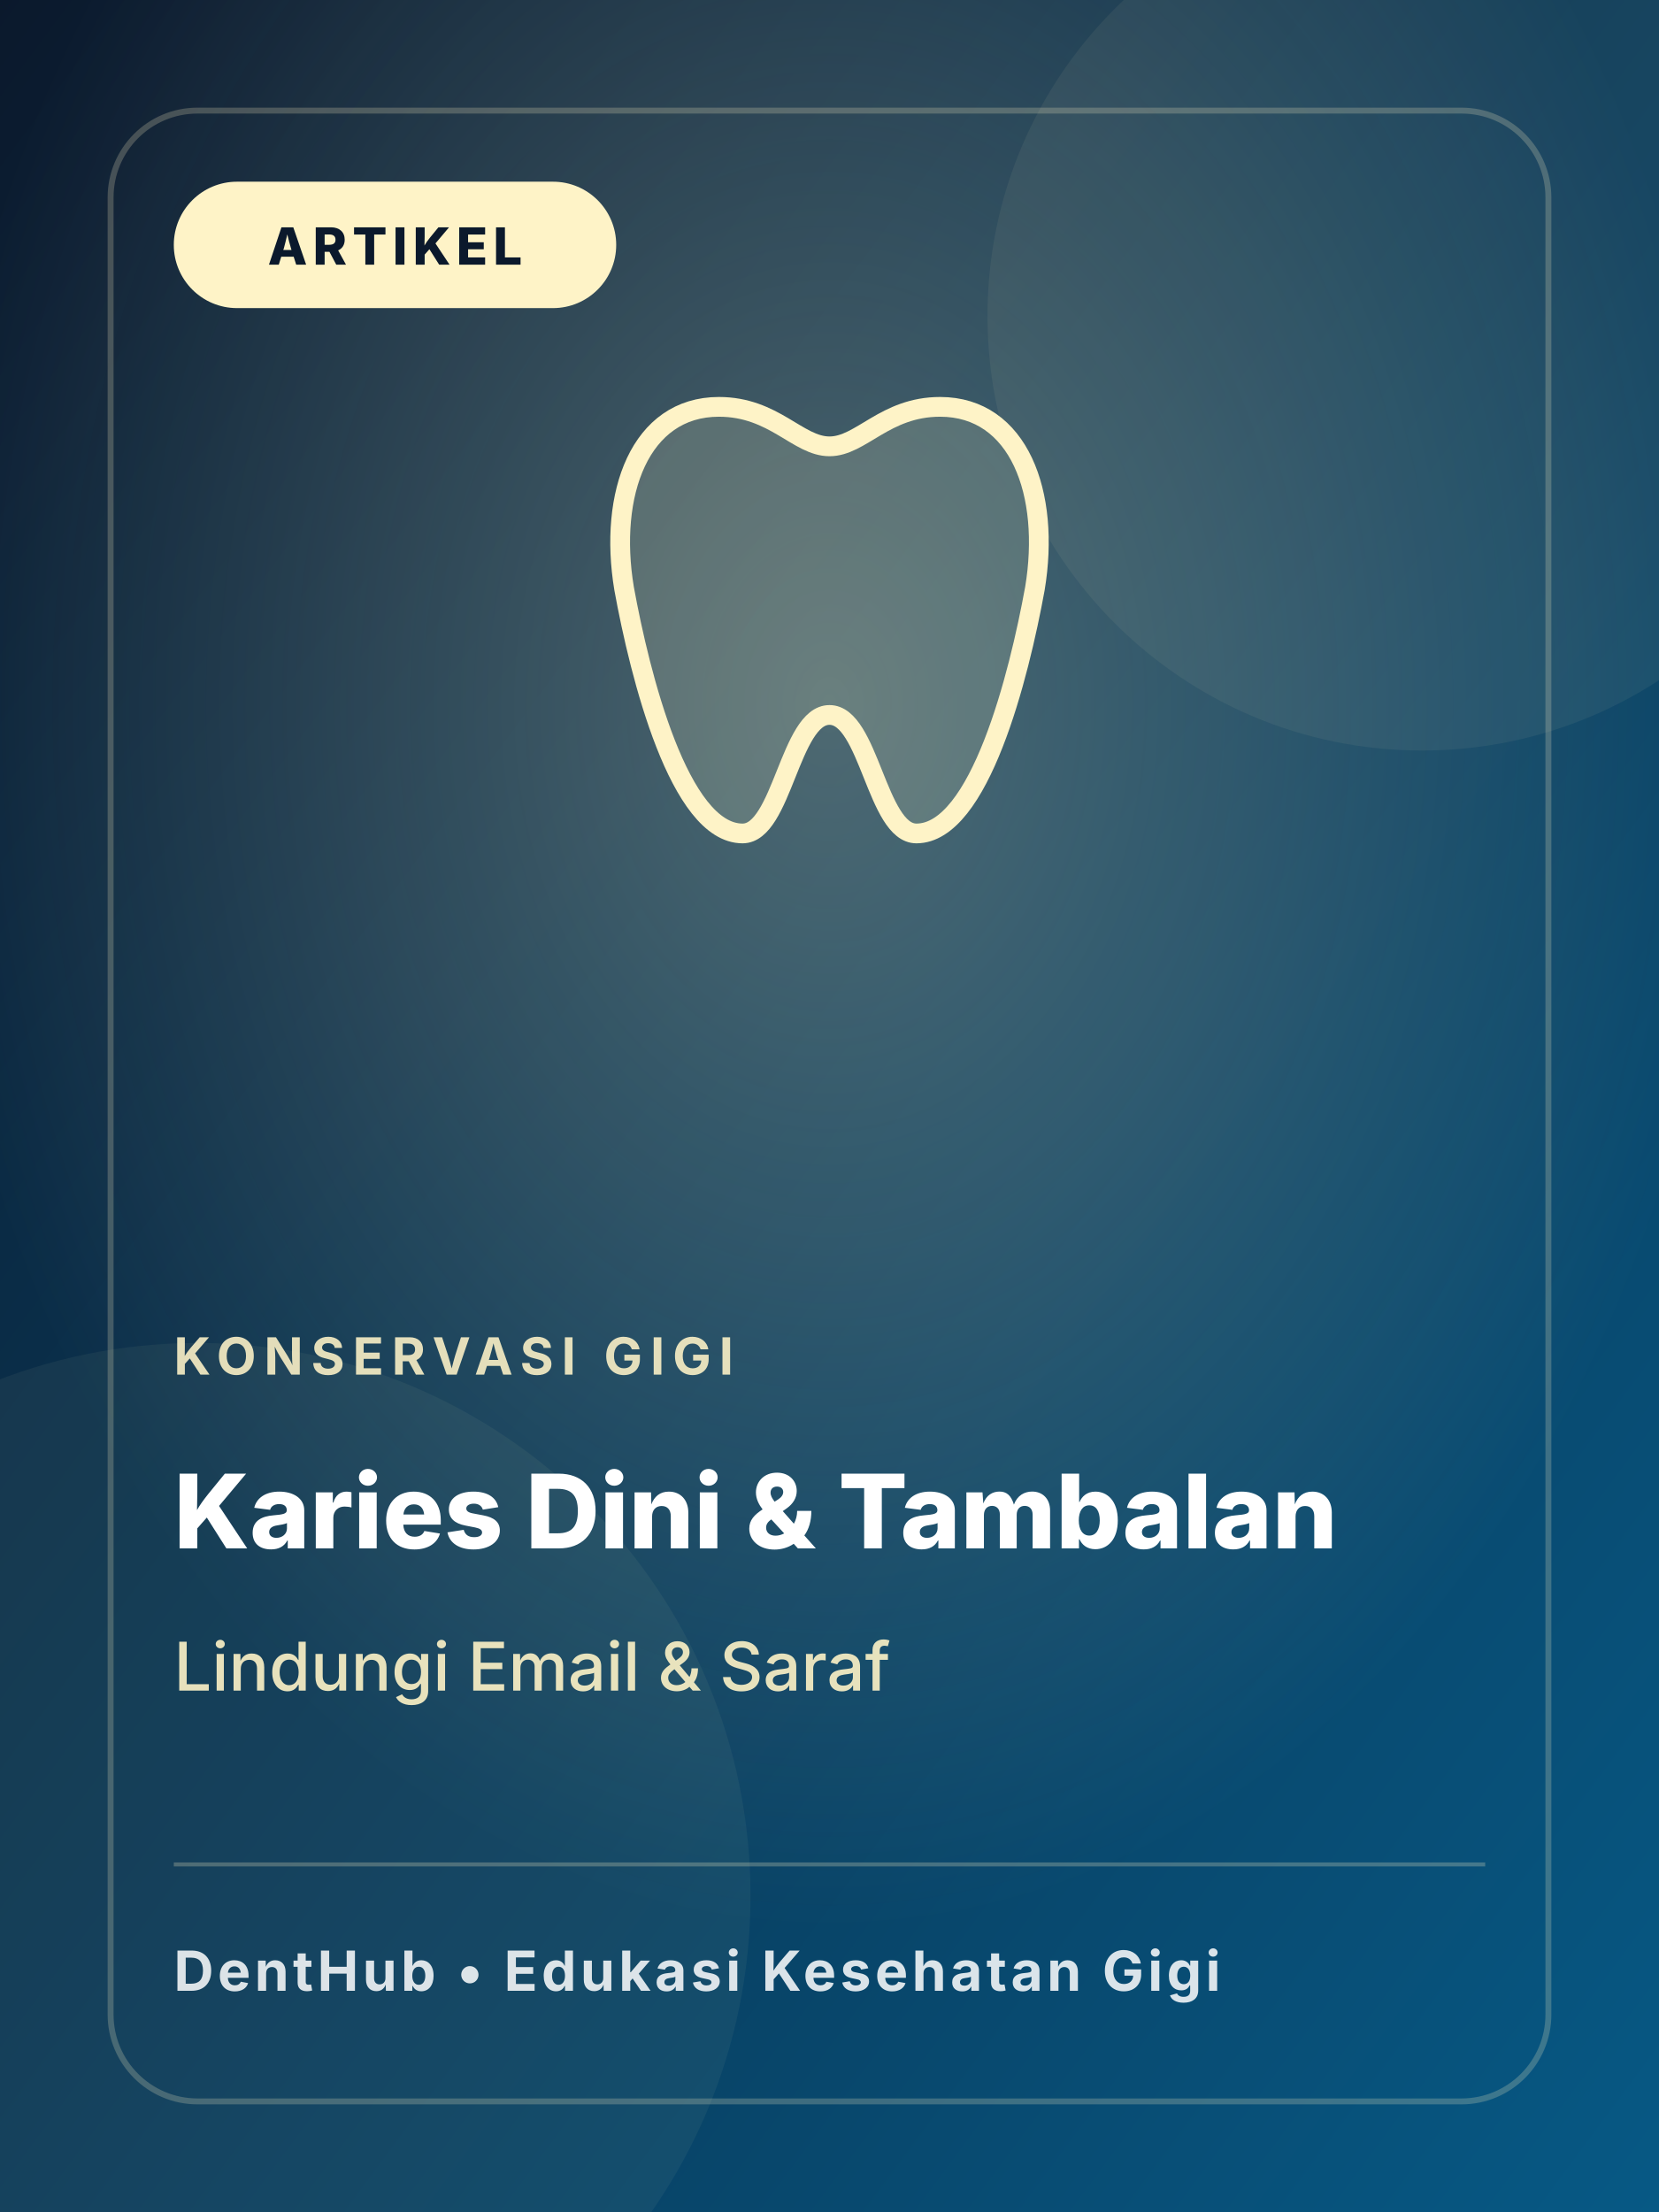
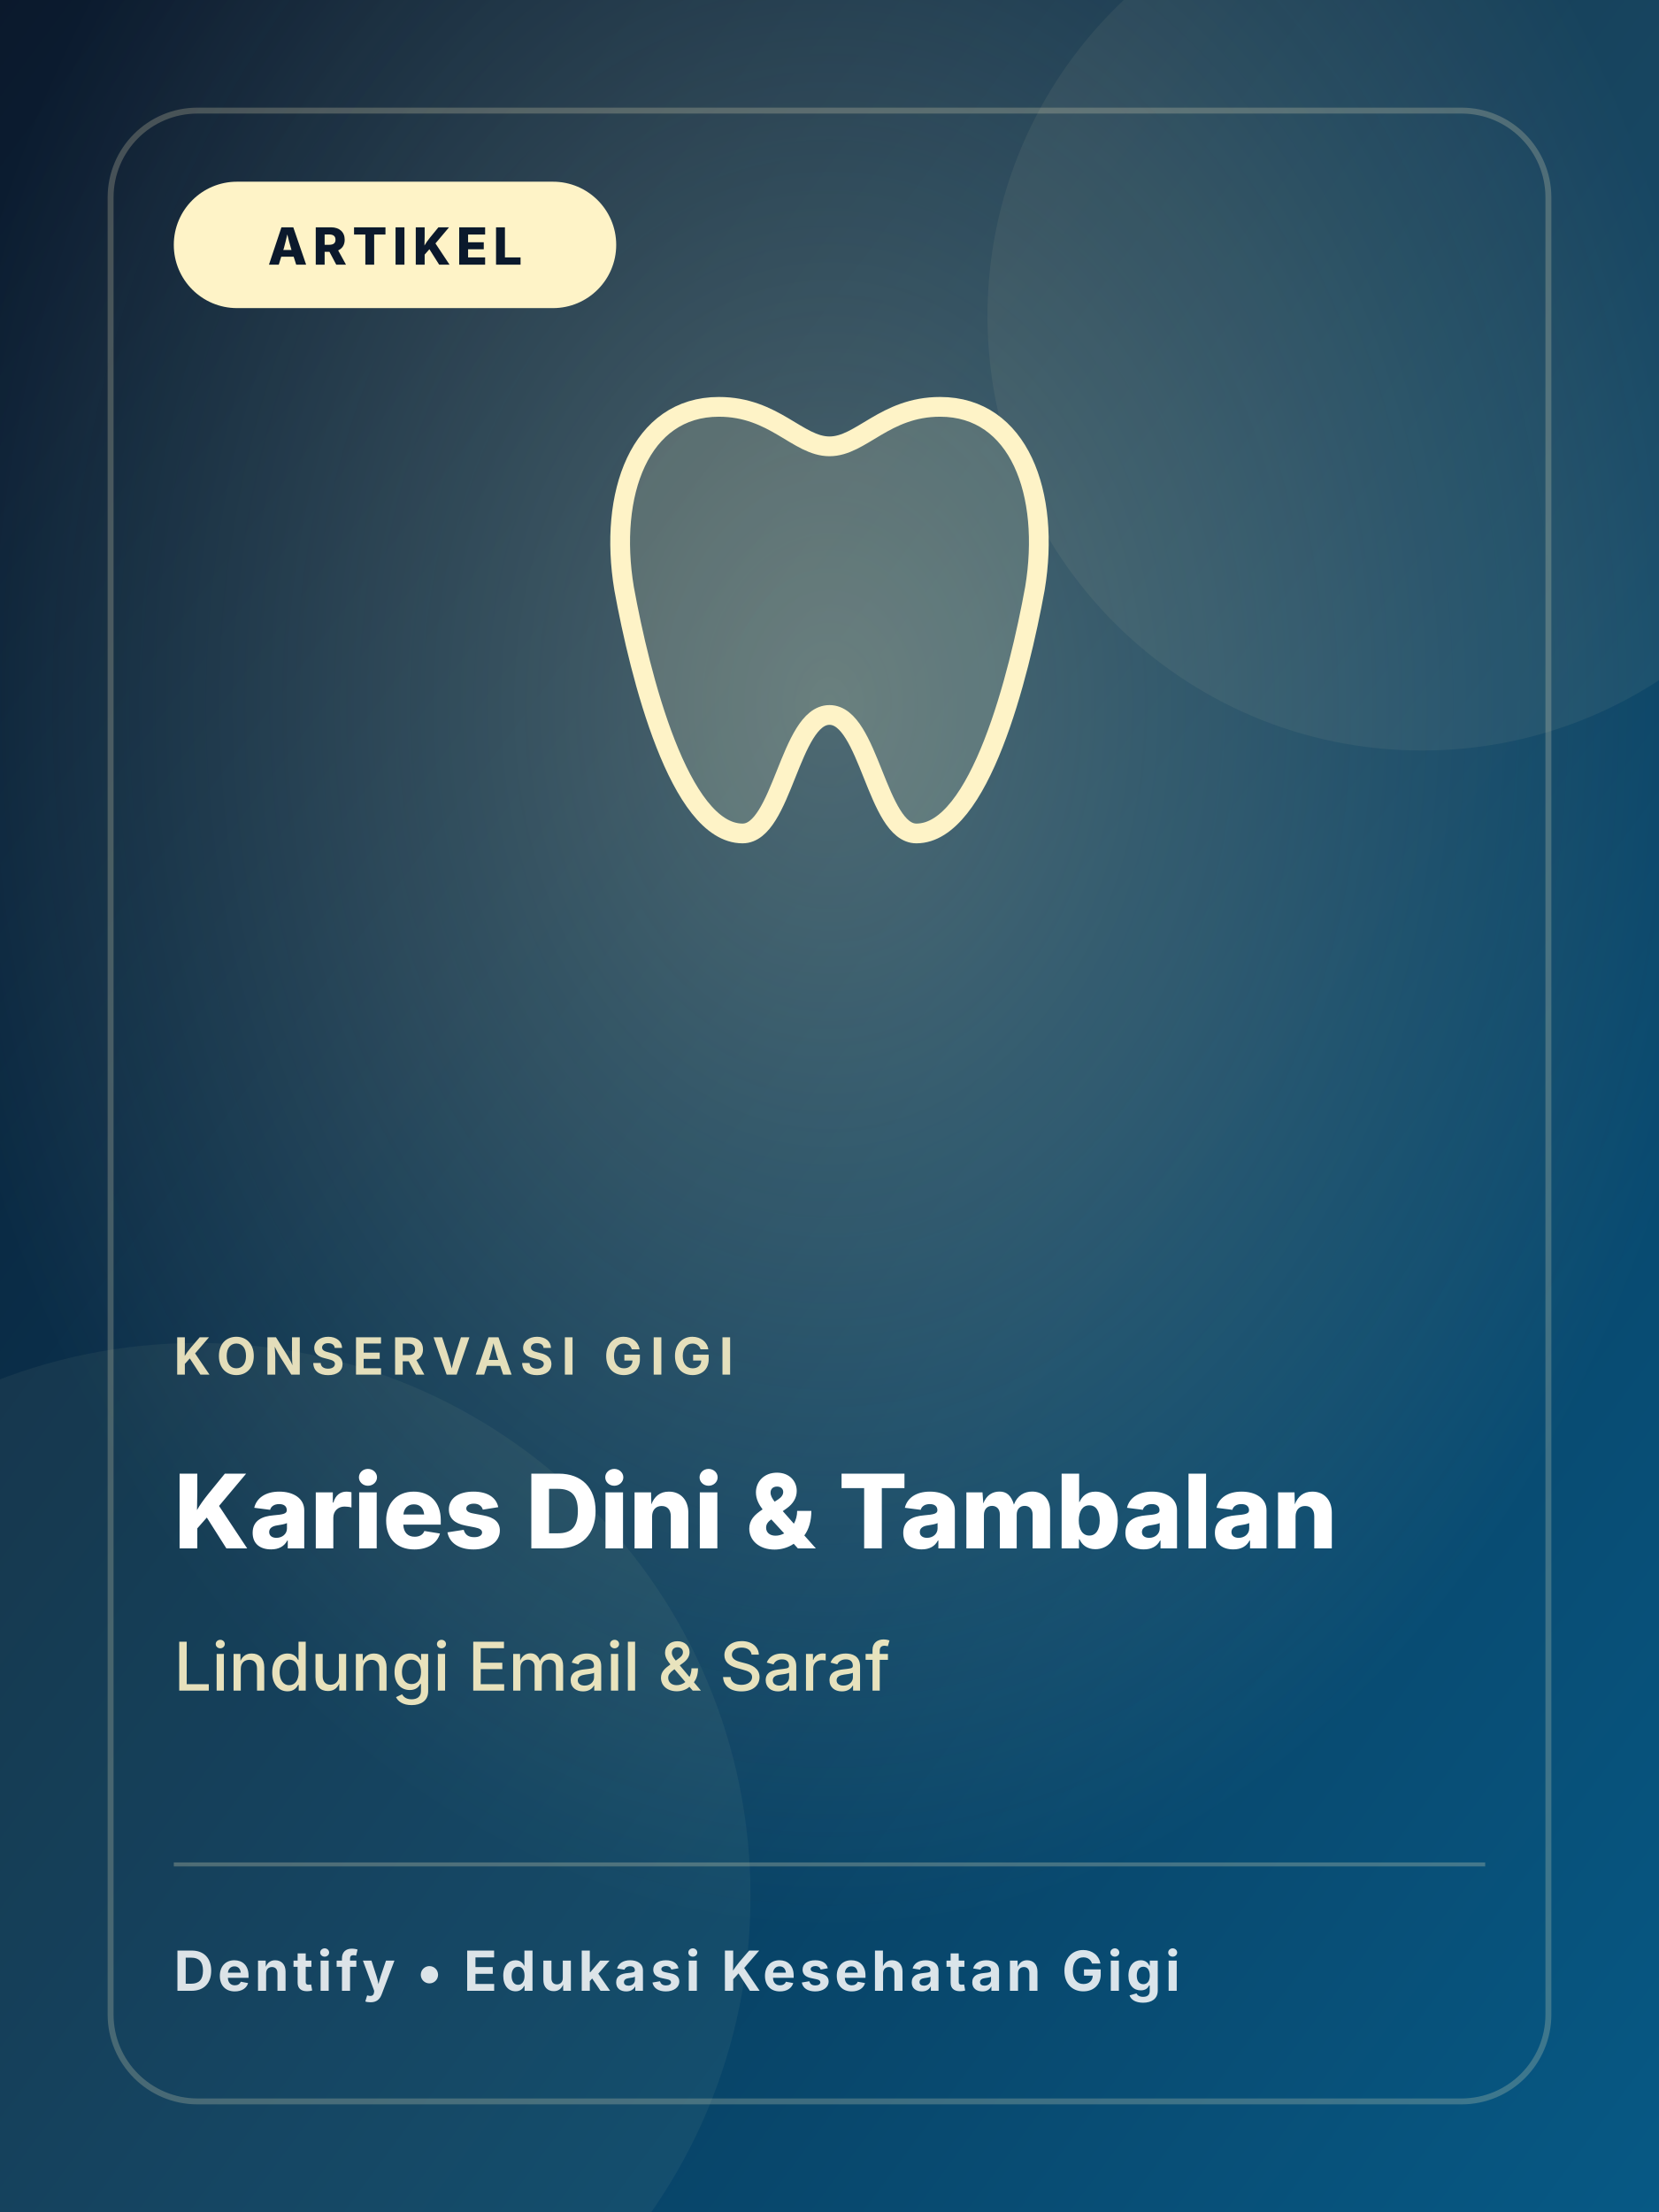
<svg xmlns="http://www.w3.org/2000/svg" viewBox="0 0 420 560" width="420" height="560" role="img" aria-label="Karies Dini &amp; Tambalan">
  <defs>
    <linearGradient id="bg" x1="0%" y1="0%" x2="100%" y2="100%">
      <stop offset="0%" stop-color="#0B192C" />
      <stop offset="100%" stop-color="#075985" />
    </linearGradient>
    <radialGradient id="glow" cx="50%" cy="32%" r="55%">
      <stop offset="0%" stop-color="#FEF3C7" stop-opacity="0.28" />
      <stop offset="100%" stop-color="#FEF3C7" stop-opacity="0" />
    </radialGradient>
  </defs>
  <rect width="420" height="560" fill="url(#bg)" />
  <rect width="420" height="560" fill="url(#glow)" />
  <circle cx="360" cy="80" r="110" fill="#FEF3C7" fill-opacity="0.06" />
  <circle cx="50" cy="480" r="140" fill="#FEF3C7" fill-opacity="0.05" />
  <rect x="28" y="28" width="364" height="504" rx="22" fill="none" stroke="#FEF3C7" stroke-opacity="0.22" stroke-width="1.5" />
  <rect x="44" y="46" width="112" height="32" rx="16" fill="#FEF3C7" />
  <text x="100" y="67" text-anchor="middle" font-family="system-ui, -apple-system, sans-serif" font-size="13" font-weight="800" letter-spacing="1.4" fill="#0B192C">ARTIKEL</text>
  <g transform="translate(210 155)" stroke="#FEF3C7" stroke-width="5" fill="#FEF3C7" fill-opacity="0.16" stroke-linejoin="round">
    <path d="M-28 -52 C-48 -52 -56 -30 -52 -6 C-48 16 -38 56 -22 56 C-12 56 -10 26 0 26 C10 26 12 56 22 56 C38 56 48 16 52 -6 C56 -30 48 -52 28 -52 C14 -52 8 -42 0 -42 C-8 -42 -14 -52 -28 -52 Z" />
  </g>
  <text x="44" y="348" font-family="system-ui, -apple-system, sans-serif" font-size="13" font-weight="700" letter-spacing="2" fill="#FEF3C7" opacity="0.88">KONSERVASI GIGI</text>
  <text x="44" y="392" font-family="system-ui, -apple-system, sans-serif" font-size="26" font-weight="800" fill="#FFFFFF">Karies Dini &amp; Tambalan</text>
  <text x="44" y="428" font-family="system-ui, -apple-system, sans-serif" font-size="17" font-weight="500" fill="#FEF3C7" opacity="0.9">Lindungi Email &amp; Saraf</text>
  <line x1="44" y1="472" x2="376" y2="472" stroke="#FEF3C7" stroke-opacity="0.25" stroke-width="1" />
-   <text x="44" y="504" font-family="system-ui, -apple-system, sans-serif" font-size="14" font-weight="700" letter-spacing="1" fill="#FFFFFF" opacity="0.85">DentHub • Edukasi Kesehatan Gigi</text>
+   <text x="44" y="504" font-family="system-ui, -apple-system, sans-serif" font-size="14" font-weight="700" letter-spacing="1" fill="#FFFFFF" opacity="0.85">Dentify • Edukasi Kesehatan Gigi</text>
</svg>
